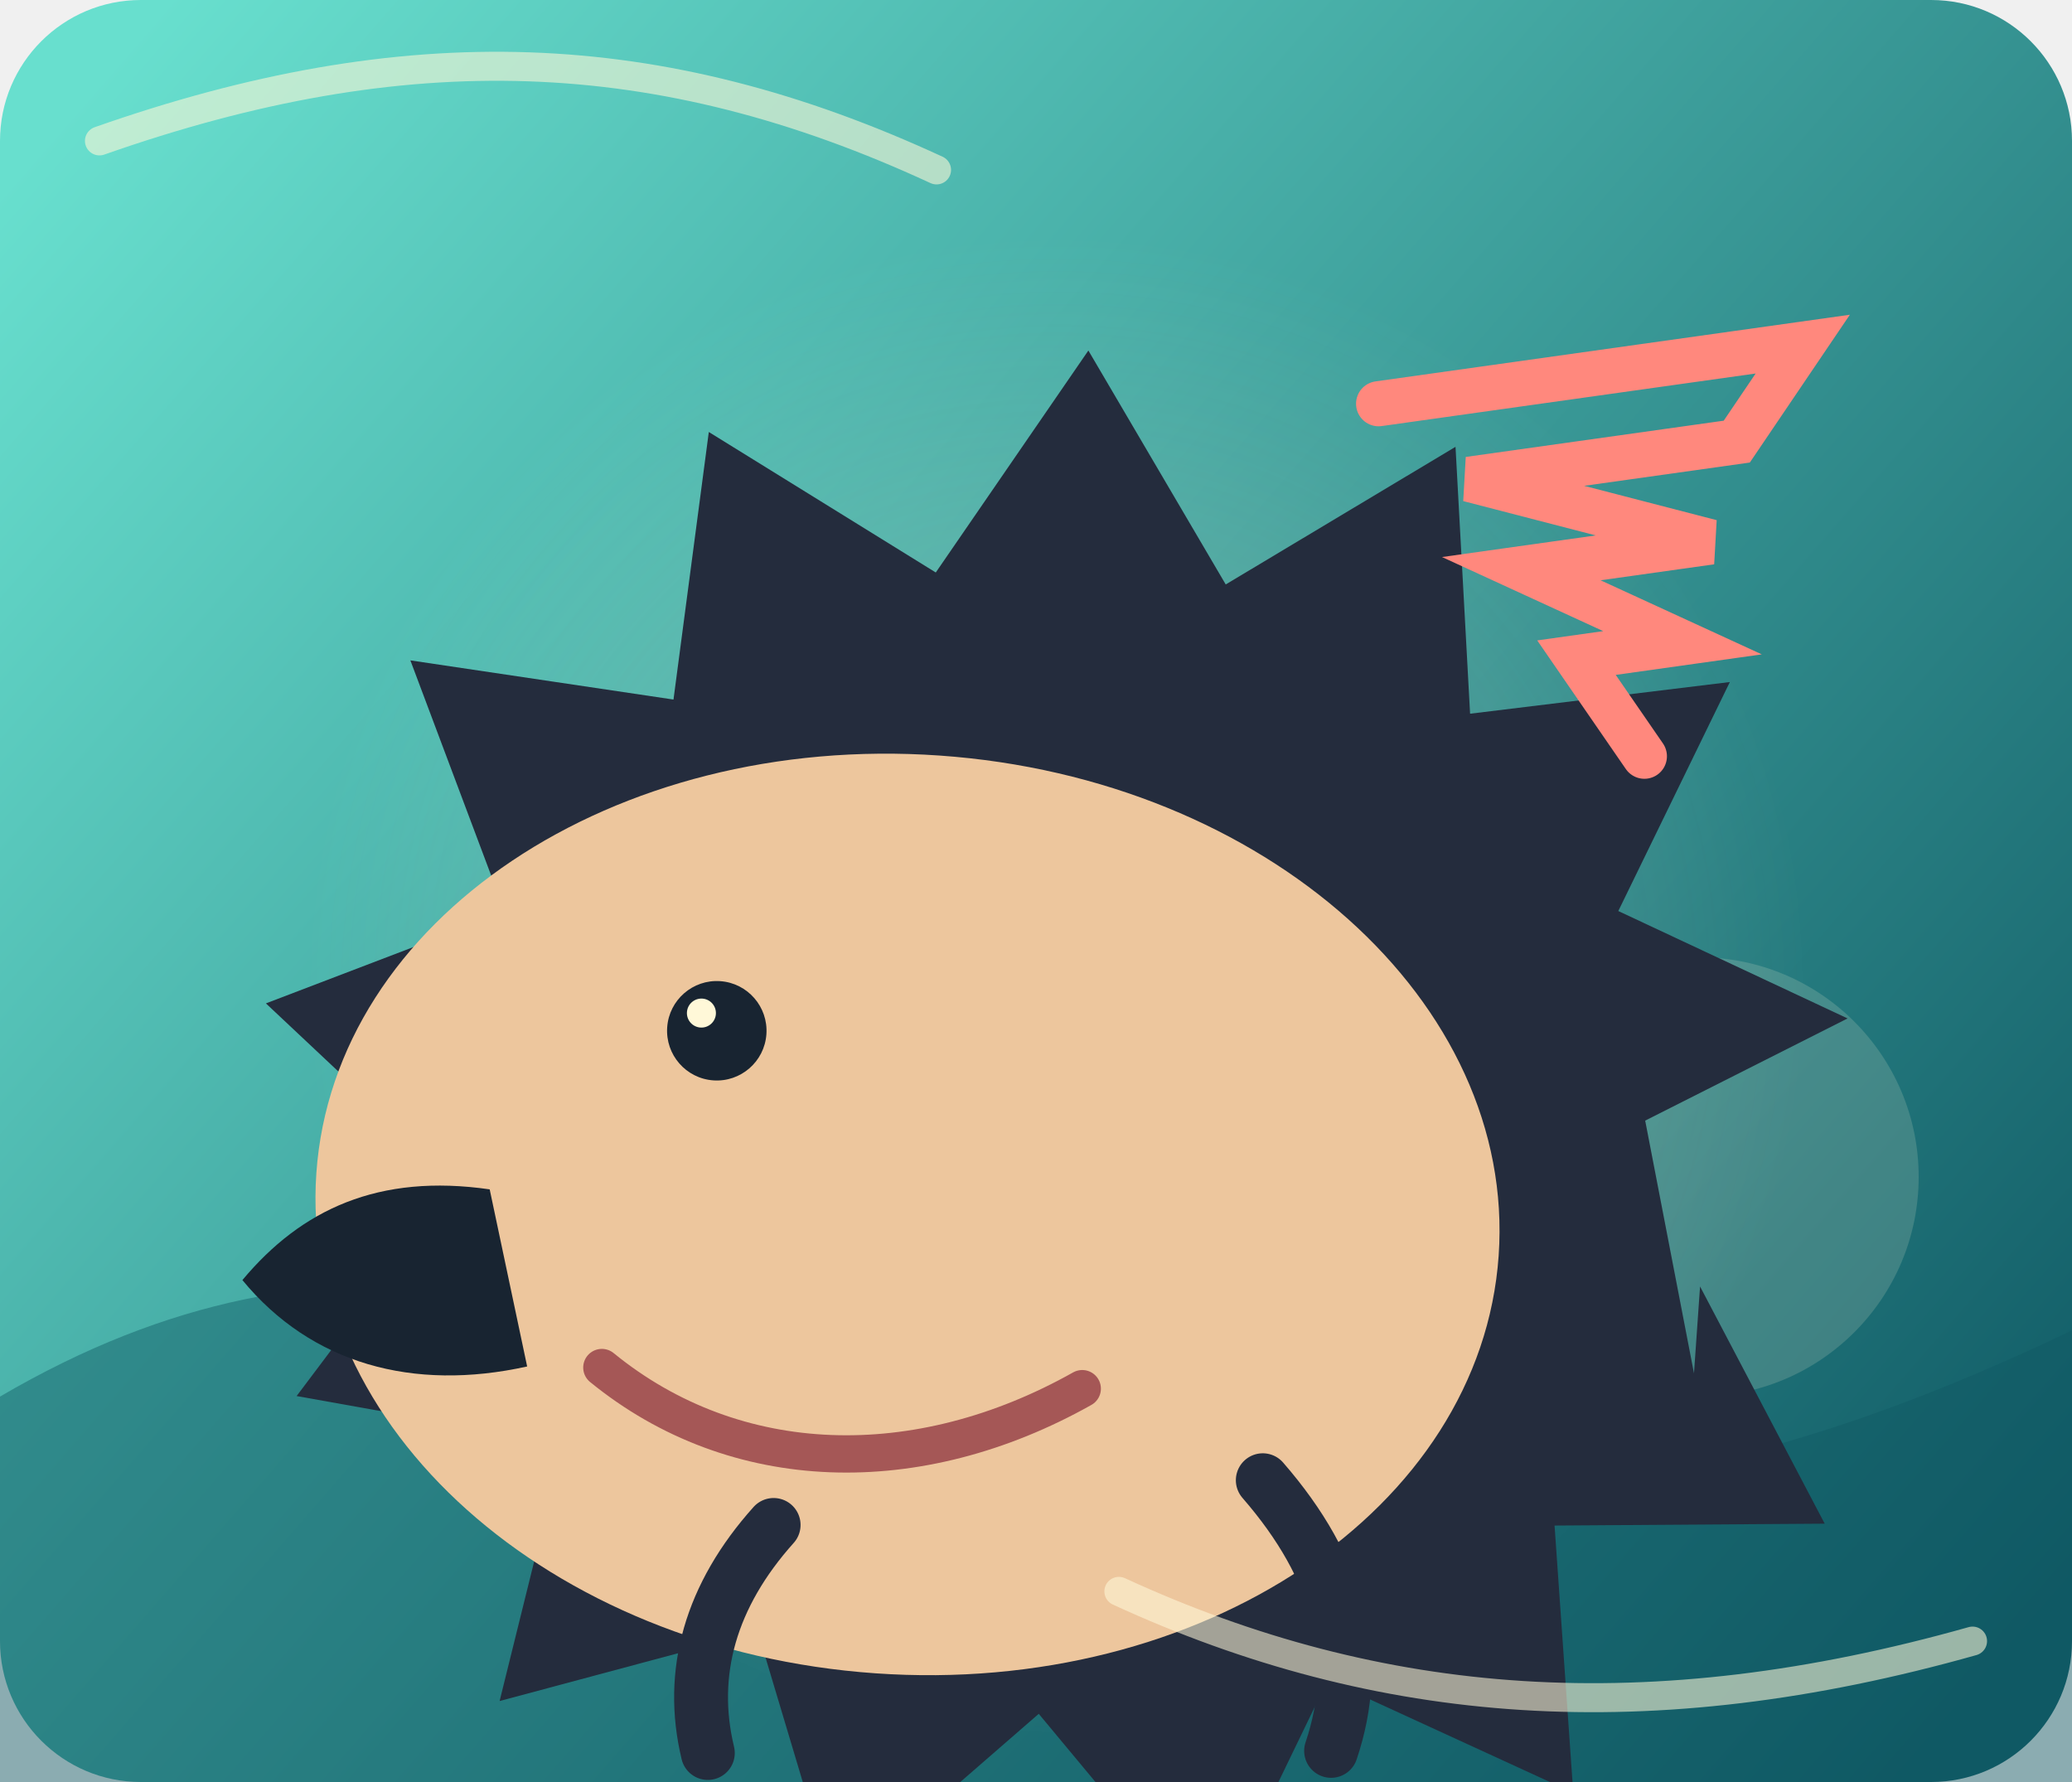
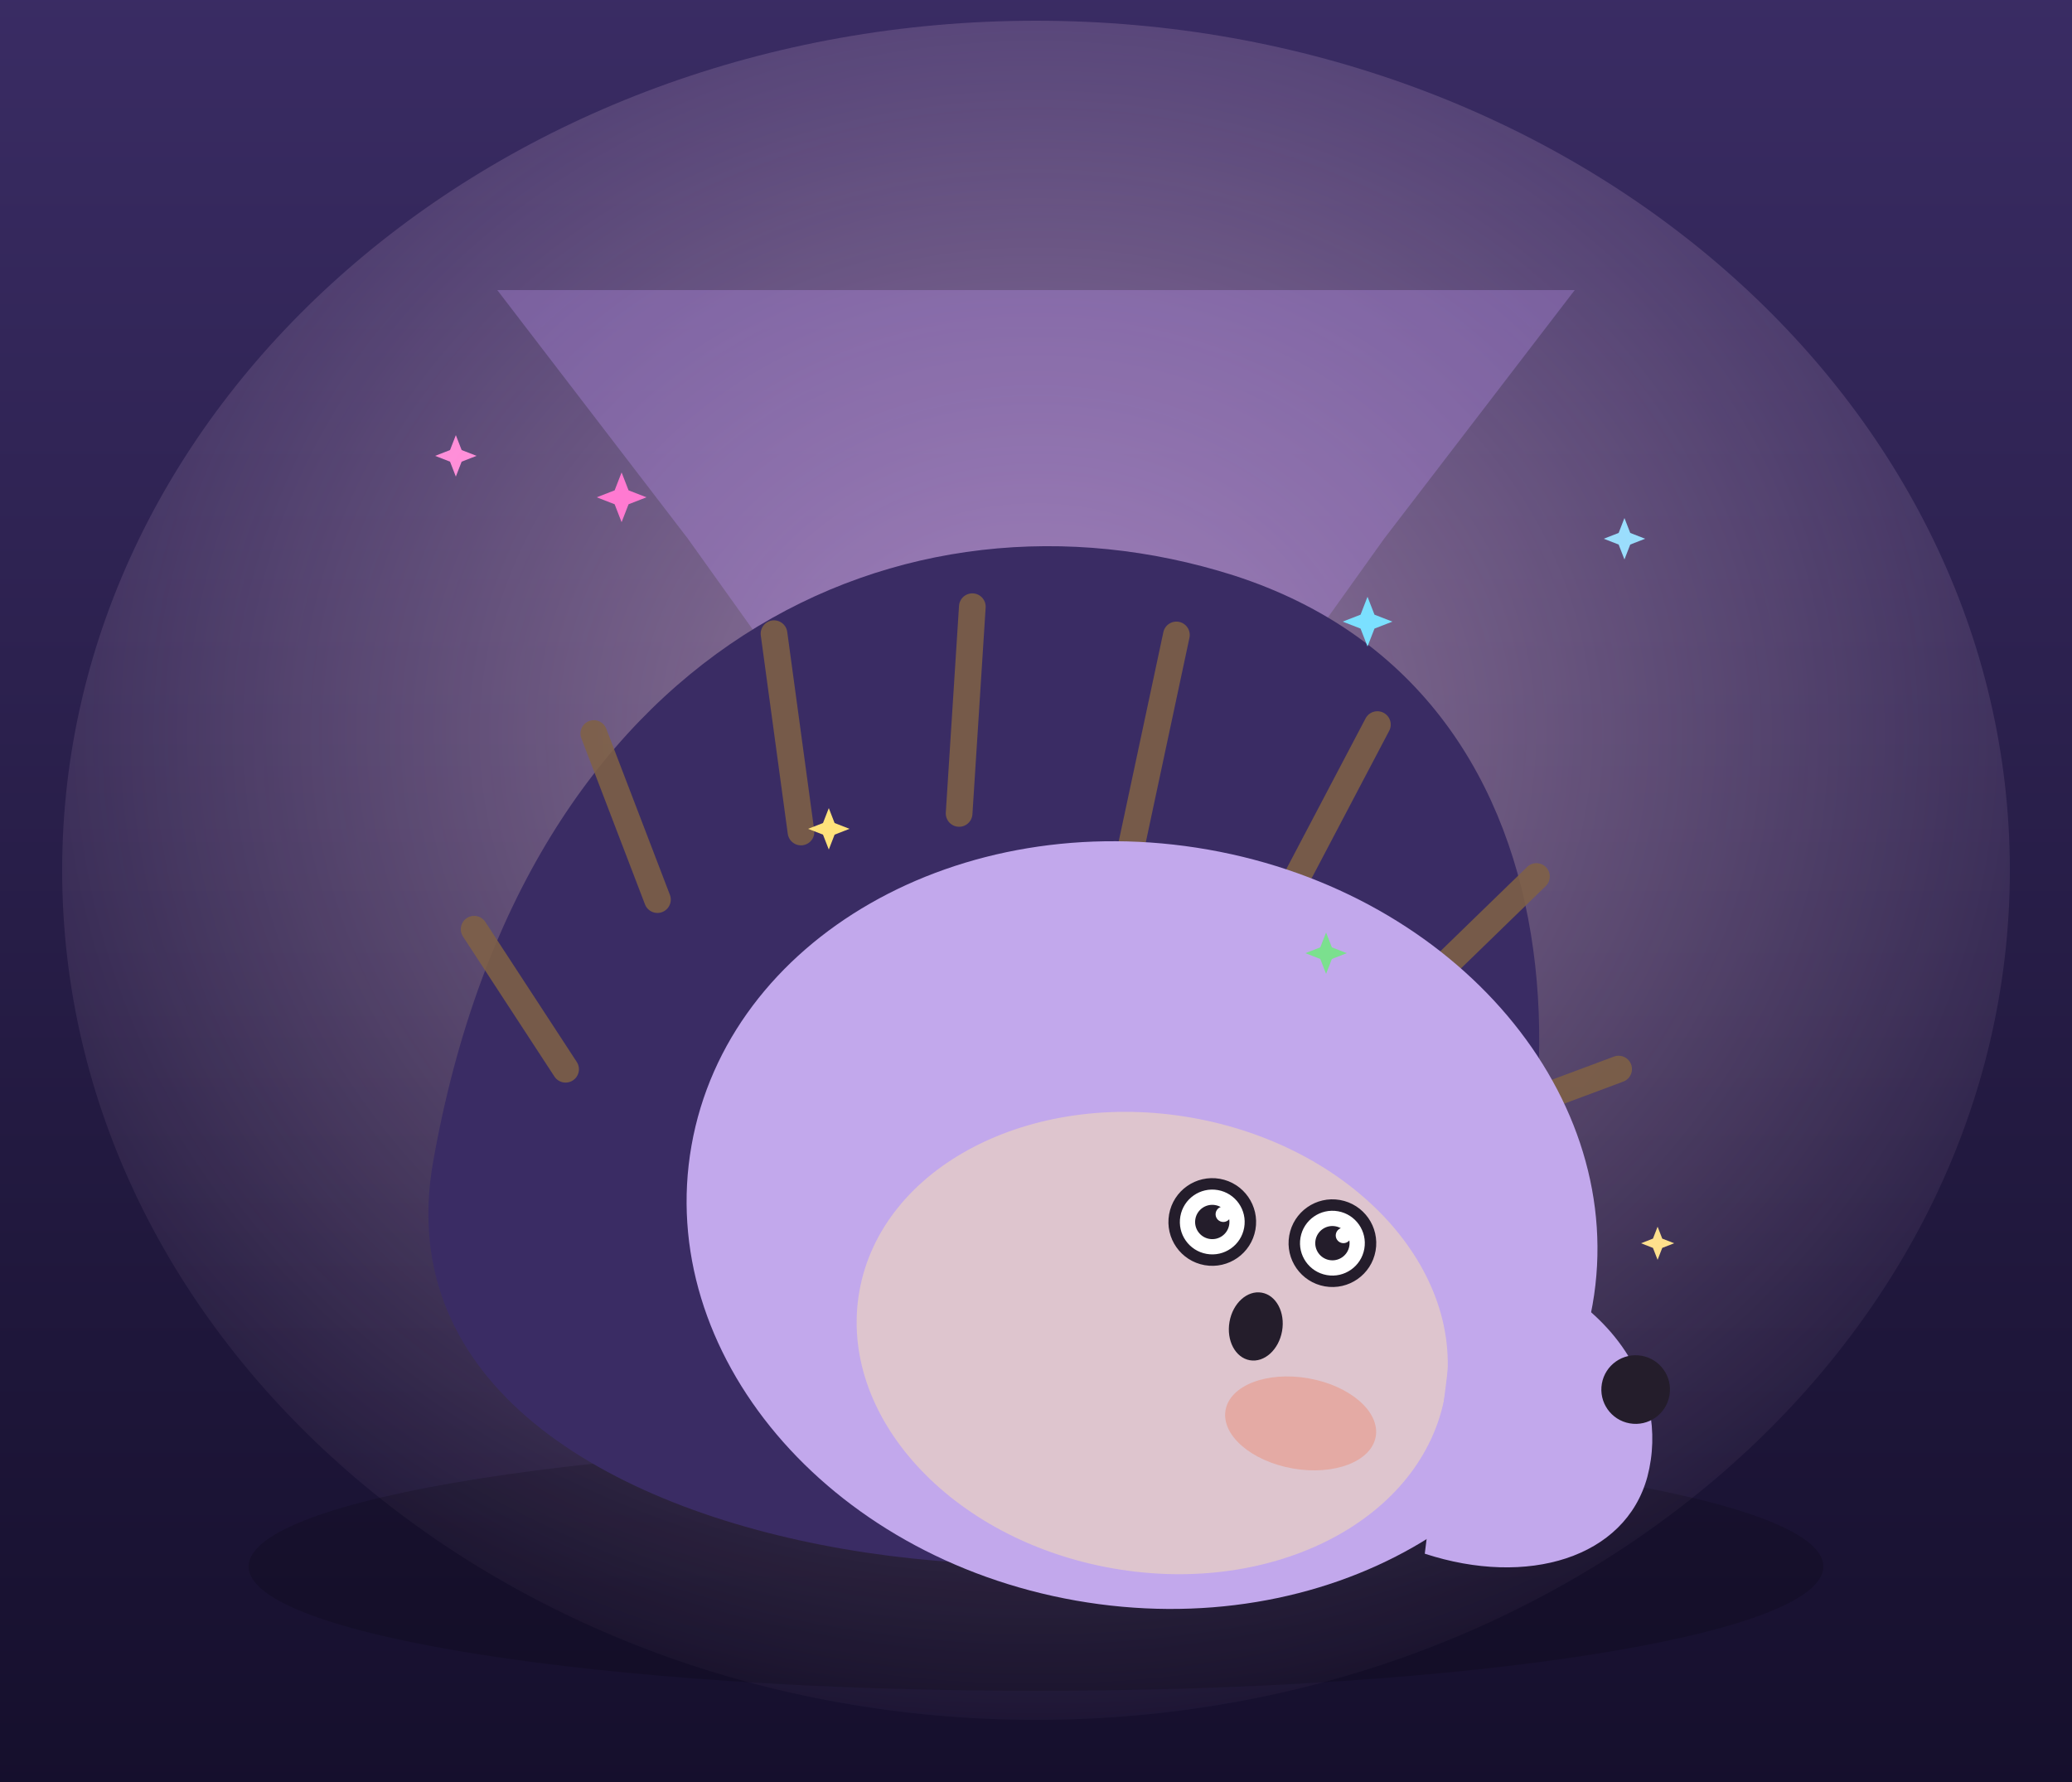
- <svg xmlns="http://www.w3.org/2000/svg" viewBox="0 0 500 430" role="img" aria-labelledby="title desc">
+ <svg xmlns="http://www.w3.org/2000/svg" viewBox="0 0 500 430">
  <defs>
-     <linearGradient id="bg" x1="24" y1="18" x2="476" y2="412" gradientUnits="userSpaceOnUse">
-       <stop stop-color="#68dfce" />
-       <stop offset="1" stop-color="#0f5964" />
+     <linearGradient id="bg" x1="0" y1="0" x2="0" y2="1">
+       <stop stop-color="#3a2c64" />
+       <stop offset="1" stop-color="#150f2c" />
    </linearGradient>
-     <radialGradient id="glow">
-       <stop stop-color="#fff8d8" stop-opacity=".72" />
-       <stop offset="1" stop-color="#fff8d8" stop-opacity="0" />
+     <radialGradient id="spot" cx=".5" cy=".42" r=".62">
+       <stop stop-color="#ffd6f4" stop-opacity=".5" />
+       <stop offset="1" stop-color="#ffd6f4" stop-opacity="0" />
    </radialGradient>
  </defs>
-   <rect width="500" height="430" rx="34" fill="url(#bg)" />
-   <circle cx="175" cy="282" r="40" fill="#ff887d" opacity=".22" />
-   <circle cx="410" cy="284" r="53" fill="#fff8d8" opacity=".16" />
-   <path d="M0 337c82-48 146-23 235 4 96 29 167 27 265-20v109H0Z" fill="#0f5964" opacity=".45" />
-   <circle cx="255" cy="238" r="180" fill="url(#glow)" opacity=".38" />
-   <g transform="translate(250 208) rotate(4) scale(-1 1)">
-     <path d="M-167 112-151 52l-47-28 57-22-23-57 62 12 8-64 53 37 37-54 33 56 57-30 4 65 64-5-27 59 56 26-49 40 35 54-65 7 11 63-61-21-23 61-46-46-45 47-24-60-61 23 9-64-65-5 34-55Z" fill="#242c3d" />
-     <ellipse cx="25" cy="87" rx="143" ry="111" fill="#edc69d" />
-     <circle cx="74" cy="46" r="12" fill="#182431" />
-     <circle cx="78" cy="42" r="3.5" fill="#fff8d8" />
-     <path d="M126 88c27-2 45 8 58 26-18 19-43 24-70 16Z" fill="#182431" />
-     <path d="M-20 126c38 25 82 27 116 3" fill="none" stroke="#a55756" stroke-width="9" stroke-linecap="round" />
-     <path d="M-65 145c-20 20-27 41-21 64M52 164c14 18 18 37 12 56" fill="none" stroke="#242c3d" stroke-width="13" stroke-linecap="round" />
+   <rect width="500" height="430" fill="url(#bg)" />
+   <path transform="translate(110 110)" d="M0 -5L1.4 -1.4 5 0 1.4 1.4 0 5 -1.4 1.4 -5 0 -1.4 -1.4Z" fill="#ff7ad1" />
+   <path transform="translate(392 130)" d="M0 -5L1.4 -1.4 5 0 1.4 1.4 0 5 -1.4 1.4 -5 0 -1.4 -1.4Z" fill="#7be0ff" />
+   <path transform="translate(400 300)" d="M0 -4L1.12 -1.12 4 0 1.12 1.12 0 4 -1.12 1.12 -4 0 -1.12 -1.12Z" fill="#ffe27b" />
+   <ellipse cx="250" cy="210" rx="235" ry="205" fill="url(#spot)" />
+   <ellipse cx="250" cy="378" rx="190" ry="30" fill="#000" opacity=".16" />
+   <path d="M120 70h260l-46 60H166ZM166 130h168l-40 56H206ZM206 186h120l-34 54H240ZM240 240h80l-30 60H270Z" fill="#b48ce8" opacity=".35" />
+   <g transform="translate(250 250) rotate(10) scale(0.92)">
+     <path d="M-150 60C-150-78-60-140 30-128 132-114 150 8 120 86 90 150-150 178-150 60Z" fill="#3a2c64" />
+     <g stroke="#806244" stroke-width="7" stroke-linecap="round" opacity=".85">
+       <path d="M-120 30-150-2M-104-18-128-58M-70-42-86-92M-30-54-36-108M16-54 18-110M58-46 74-96M96-28 122-64M118 2 152-18" />
+     </g>
+     <ellipse cx="36" cy="44" rx="120" ry="100" fill="#c2a8ec" />
+     <ellipse cx="44" cy="74" rx="78" ry="60" fill="#f6dcb6" opacity=".55" />
+     <path d="M120 36c40 2 60 26 58 50-2 22-26 34-54 30Z" fill="#c2a8ec" />
+     <circle cx="171" cy="64" r="9" fill="#241d2b" />
+     <ellipse cx="86" cy="88" rx="20" ry="12" fill="#ea8f7a" opacity=".5" />
+     <g transform="translate(70 40)">
+       <circle cx="-16" cy="0" r="10" fill="#fff" stroke="#241d2b" stroke-width="3" />
+       <circle cx="16" cy="0" r="10" fill="#fff" stroke="#241d2b" stroke-width="3" />
+       <circle cx="-16" cy="0" r="4.5" fill="#241d2b" />
+       <circle cx="16" cy="0" r="4.5" fill="#241d2b" />
+       <circle cx="-13.5" cy="-2.5" r="2.025" fill="#fff" />
+       <circle cx="18.5" cy="-2.5" r="2.025" fill="#fff" />
+       <ellipse cx="0" cy="25" rx="7" ry="9" fill="#241d2b" />
+     </g>
  </g>
-   <g transform="translate(390 134) rotate(-8) scale(.68)">
-     <path d="M-76-65H76L48-34h-96L34 0h-68l53 34h-38L0 72" fill="none" stroke="#ff887d" stroke-width="16" stroke-linecap="round" />
-   </g>
-   <path d="M24 34c74-26 135-24 202 7M476 396c-78 22-143 17-206-12" fill="none" stroke="#fff8d8" stroke-width="7" stroke-linecap="round" opacity=".58" />
+   <path transform="translate(150 120)" d="M0 -6L1.68 -1.68 6 0 1.68 1.68 0 6 -1.68 1.68 -6 0 -1.68 -1.68Z" fill="#ff7ad1" />
+   <path transform="translate(330 150)" d="M0 -6L1.68 -1.68 6 0 1.68 1.68 0 6 -1.68 1.68 -6 0 -1.68 -1.68Z" fill="#7be0ff" />
+   <path transform="translate(200 200)" d="M0 -5L1.4 -1.4 5 0 1.4 1.4 0 5 -1.4 1.4 -5 0 -1.4 -1.4Z" fill="#ffe27b" />
+   <path transform="translate(320 230)" d="M0 -5L1.4 -1.4 5 0 1.4 1.4 0 5 -1.4 1.4 -5 0 -1.4 -1.4Z" fill="#7be08e" />
</svg>
